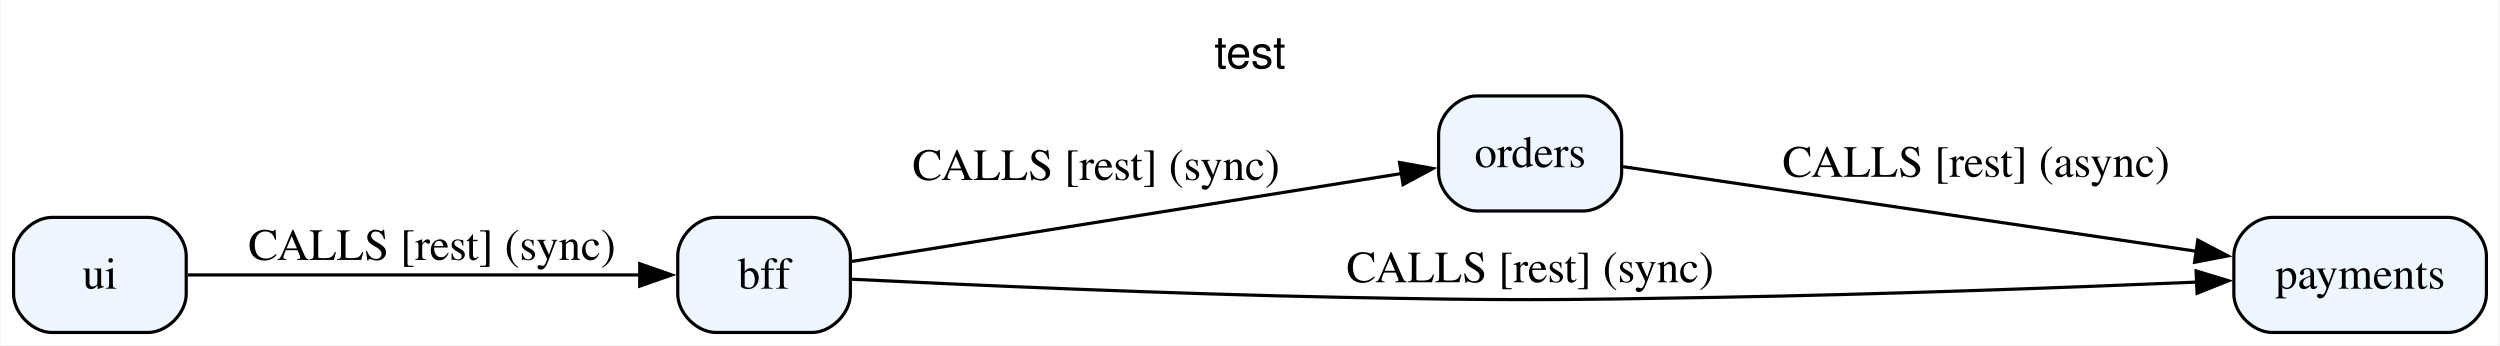
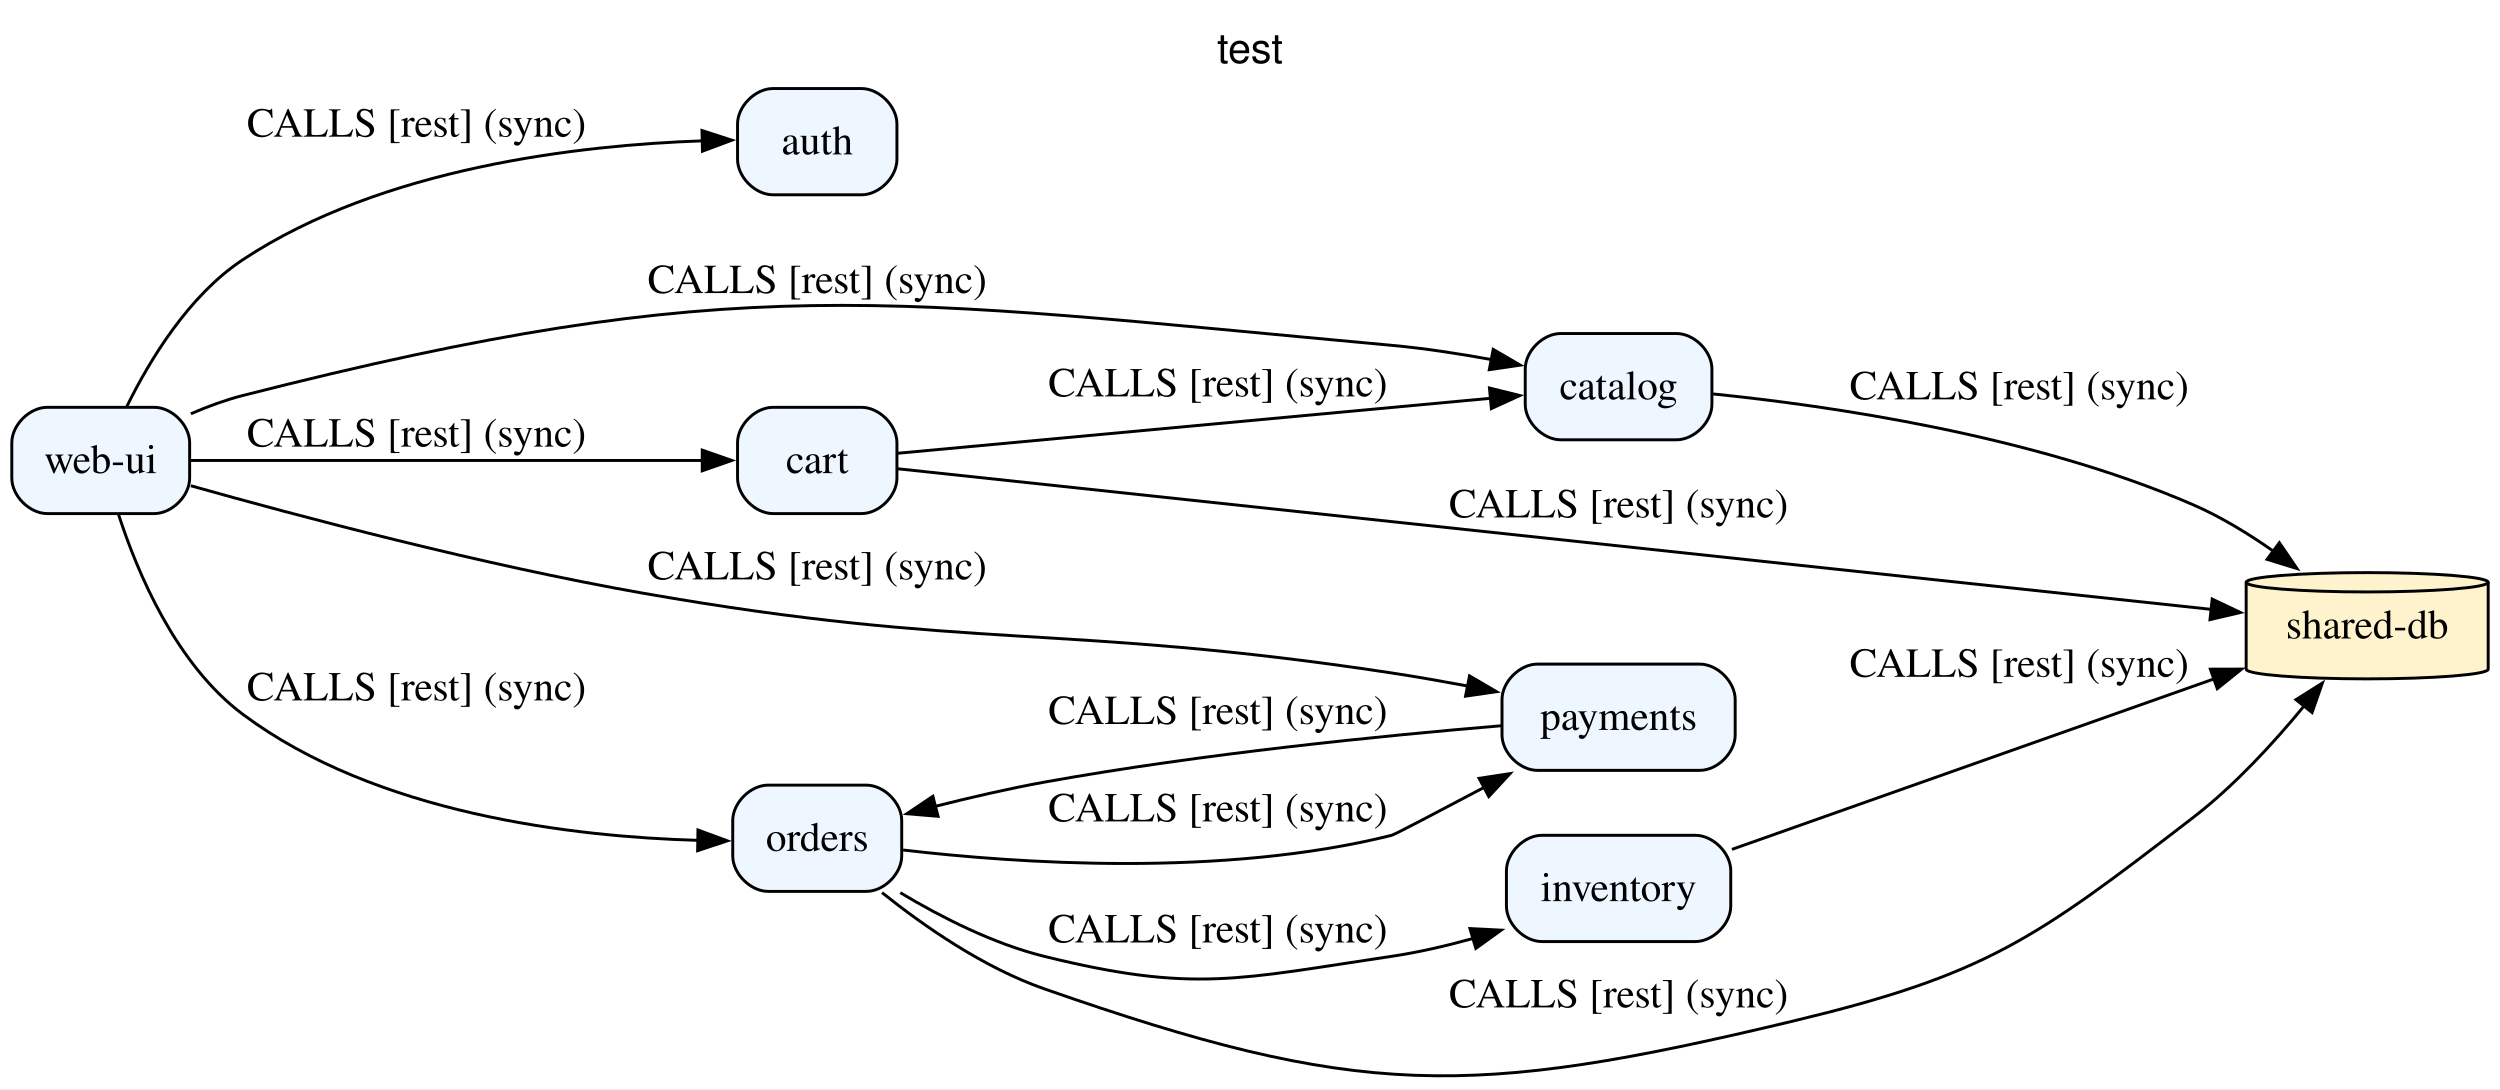
- <svg xmlns="http://www.w3.org/2000/svg" xmlns:xlink="http://www.w3.org/1999/xlink" width="782pt" height="108pt" viewBox="0.00 0.00 781.50 108.00">
-   <g id="graph0" class="graph" transform="scale(1 1) rotate(0) translate(4 104)">
-     <polygon fill="white" stroke="none" points="-4,4 -4,-104 777.5,-104 777.5,4 -4,4" />
-     <text text-anchor="middle" x="386.75" y="-82.7" font-family="Helvetica,sans-Serif" font-size="14.00">test</text>
+ <svg xmlns="http://www.w3.org/2000/svg" xmlns:xlink="http://www.w3.org/1999/xlink" width="847pt" height="369pt" viewBox="0.00 0.00 847.00 369.00">
+   <g id="graph0" class="graph" transform="scale(1 1) rotate(0) translate(4 365)">
+     <polygon fill="white" stroke="none" points="-4,4 -4,-365 843,-365 843,4 -4,4" />
+     <text text-anchor="middle" x="419.5" y="-343.7" font-family="Helvetica,sans-Serif" font-size="14.00">test</text>
    <g id="node1" class="node">
-       <path fill="#eef6ff" stroke="black" d="M42,-36C42,-36 12,-36 12,-36 6,-36 0,-30 0,-24 0,-24 0,-12 0,-12 0,-6 6,0 12,0 12,0 42,0 42,0 48,0 54,-6 54,-12 54,-12 54,-24 54,-24 54,-30 48,-36 42,-36" />
-       <text text-anchor="middle" x="27" y="-13.7" font-family="Times,serif" font-size="14.00">ui</text>
+       <path fill="#eef6ff" stroke="black" d="M48.25,-227C48.25,-227 12,-227 12,-227 6,-227 0,-221 0,-215 0,-215 0,-203 0,-203 0,-197 6,-191 12,-191 12,-191 48.25,-191 48.25,-191 54.25,-191 60.25,-197 60.25,-203 60.25,-203 60.25,-215 60.25,-215 60.25,-221 54.25,-227 48.25,-227" />
+       <text text-anchor="middle" x="30.12" y="-204.7" font-family="Times,serif" font-size="14.00">web-ui</text>
    </g>
-     <g id="node4" class="node">
-       <path fill="#eef6ff" stroke="black" d="M249.75,-36C249.75,-36 219.75,-36 219.75,-36 213.75,-36 207.75,-30 207.75,-24 207.75,-24 207.75,-12 207.75,-12 207.75,-6 213.75,0 219.75,0 219.75,0 249.75,0 249.75,0 255.75,0 261.75,-6 261.75,-12 261.75,-12 261.75,-24 261.75,-24 261.75,-30 255.75,-36 249.75,-36" />
-       <text text-anchor="middle" x="234.75" y="-13.7" font-family="Times,serif" font-size="14.00">bff</text>
+     <g id="node2" class="node">
+       <path fill="#eef6ff" stroke="black" d="M287.88,-335C287.88,-335 257.88,-335 257.88,-335 251.88,-335 245.88,-329 245.88,-323 245.88,-323 245.88,-311 245.88,-311 245.88,-305 251.88,-299 257.88,-299 257.88,-299 287.88,-299 287.88,-299 293.88,-299 299.88,-305 299.88,-311 299.88,-311 299.88,-323 299.88,-323 299.88,-329 293.88,-335 287.88,-335" />
+       <text text-anchor="middle" x="272.88" y="-312.7" font-family="Times,serif" font-size="14.00">auth</text>
+     </g>
+     <g id="edge1" class="edge">
+       <g id="a_edge1">
+         <a xlink:title="edge#0">
+           <path fill="none" stroke="black" d="M38.97,-227.28C46.67,-242.96 59.92,-264.88 78.25,-277 125.55,-308.28 192.43,-315.84 233.92,-317.28" />
+           <polygon fill="black" stroke="black" points="233.84,-320.78 243.91,-317.5 234,-313.78 233.84,-320.78" />
+         </a>
+       </g>
+       <text text-anchor="middle" x="137.12" y="-318.7" font-family="Times,serif" font-size="14.00">CALLS [rest] (sync)</text>
+     </g>
+     <g id="node3" class="node">
+       <path fill="#eef6ff" stroke="black" d="M564,-252C564,-252 524.75,-252 524.75,-252 518.75,-252 512.75,-246 512.75,-240 512.75,-240 512.75,-228 512.75,-228 512.75,-222 518.75,-216 524.75,-216 524.75,-216 564,-216 564,-216 570,-216 576,-222 576,-228 576,-228 576,-240 576,-240 576,-246 570,-252 564,-252" />
+       <text text-anchor="middle" x="544.38" y="-229.7" font-family="Times,serif" font-size="14.00">catalog</text>
    </g>
    <g id="edge2" class="edge">
      <g id="a_edge2">
        <a xlink:title="edge#1">
-           <path fill="none" stroke="black" d="M54.48,-18C90.43,-18 154.92,-18 195.96,-18" />
-           <polygon fill="black" stroke="black" points="195.86,-21.5 205.86,-18 195.86,-14.5 195.86,-21.5" />
+           <path fill="none" stroke="black" d="M60.67,-224.82C66.37,-227.29 72.39,-229.5 78.25,-231 246.05,-273.78 295.06,-263.78 467.5,-248 478.59,-246.99 490.48,-245.15 501.47,-243.14" />
+           <polygon fill="black" stroke="black" points="501.9,-246.62 511.06,-241.29 500.57,-239.75 501.9,-246.62" />
        </a>
      </g>
-       <text text-anchor="middle" x="130.88" y="-22.7" font-family="Times,serif" font-size="14.00">CALLS [rest] (sync)</text>
+       <text text-anchor="middle" x="272.88" y="-265.7" font-family="Times,serif" font-size="14.00">CALLS [rest] (sync)</text>
    </g>
-     <g id="node2" class="node">
-       <path fill="#eef6ff" stroke="black" d="M491,-74C491,-74 457.75,-74 457.75,-74 451.75,-74 445.75,-68 445.75,-62 445.75,-62 445.75,-50 445.75,-50 445.75,-44 451.75,-38 457.75,-38 457.75,-38 491,-38 491,-38 497,-38 503,-44 503,-50 503,-50 503,-62 503,-62 503,-68 497,-74 491,-74" />
-       <text text-anchor="middle" x="474.38" y="-51.7" font-family="Times,serif" font-size="14.00">orders</text>
-     </g>
-     <g id="node3" class="node">
-       <path fill="#eef6ff" stroke="black" d="M761.5,-36C761.5,-36 706.5,-36 706.5,-36 700.5,-36 694.5,-30 694.5,-24 694.5,-24 694.5,-12 694.5,-12 694.5,-6 700.5,0 706.5,0 706.5,0 761.5,0 761.5,0 767.5,0 773.5,-6 773.5,-12 773.5,-12 773.5,-24 773.5,-24 773.5,-30 767.5,-36 761.5,-36" />
-       <text text-anchor="middle" x="734" y="-13.7" font-family="Times,serif" font-size="14.00">payments</text>
-     </g>
-     <g id="edge1" class="edge">
-       <g id="a_edge1">
-         <a xlink:title="edge#0">
-           <path fill="none" stroke="black" d="M503.44,-51.86C546.45,-45.52 629.3,-33.3 682.82,-25.4" />
-           <polygon fill="black" stroke="black" points="683.22,-28.88 692.6,-23.96 682.2,-21.96 683.22,-28.88" />
-         </a>
-       </g>
-       <text text-anchor="middle" x="613.88" y="-48.7" font-family="Times,serif" font-size="14.00">CALLS [rest] (async)</text>
+     <g id="node4" class="node">
+       <path fill="#eef6ff" stroke="black" d="M287.88,-227C287.88,-227 257.88,-227 257.88,-227 251.88,-227 245.88,-221 245.88,-215 245.88,-215 245.88,-203 245.88,-203 245.88,-197 251.88,-191 257.88,-191 257.88,-191 287.88,-191 287.88,-191 293.88,-191 299.88,-197 299.88,-203 299.88,-203 299.88,-215 299.88,-215 299.88,-221 293.88,-227 287.88,-227" />
+       <text text-anchor="middle" x="272.88" y="-204.7" font-family="Times,serif" font-size="14.00">cart</text>
    </g>
    <g id="edge3" class="edge">
      <g id="a_edge3">
        <a xlink:title="edge#2">
-           <path fill="none" stroke="black" d="M262.09,-22.21C303.84,-28.89 385.46,-41.94 434.13,-49.72" />
-           <polygon fill="black" stroke="black" points="433.53,-53.17 443.96,-51.3 434.63,-46.26 433.53,-53.17" />
+           <path fill="none" stroke="black" d="M60.65,-209C104.28,-209 186.01,-209 234,-209" />
+           <polygon fill="black" stroke="black" points="233.92,-212.5 243.92,-209 233.92,-205.5 233.92,-212.5" />
        </a>
      </g>
-       <text text-anchor="middle" x="338.62" y="-47.7" font-family="Times,serif" font-size="14.00">CALLS [rest] (sync)</text>
+       <text text-anchor="middle" x="137.12" y="-213.7" font-family="Times,serif" font-size="14.00">CALLS [rest] (sync)</text>
+     </g>
+     <g id="node5" class="node">
+       <path fill="#eef6ff" stroke="black" d="M289.5,-99C289.5,-99 256.25,-99 256.25,-99 250.25,-99 244.25,-93 244.25,-87 244.25,-87 244.25,-75 244.25,-75 244.25,-69 250.25,-63 256.25,-63 256.25,-63 289.5,-63 289.5,-63 295.5,-63 301.5,-69 301.5,-75 301.5,-75 301.5,-87 301.5,-87 301.5,-93 295.5,-99 289.5,-99" />
+       <text text-anchor="middle" x="272.88" y="-76.7" font-family="Times,serif" font-size="14.00">orders</text>
    </g>
    <g id="edge4" class="edge">
      <g id="a_edge4">
        <a xlink:title="edge#3">
-           <path fill="none" stroke="black" d="M262.24,-16.65C297.29,-14.93 361.01,-12.06 415.5,-11 467.82,-9.98 480.92,-10.08 533.25,-11 584.25,-11.89 642.54,-14.07 682.93,-15.76" />
-           <polygon fill="black" stroke="black" points="682.69,-19.25 692.83,-16.18 682.99,-12.26 682.69,-19.25" />
+           <path fill="none" stroke="black" d="M36.11,-190.86C42.51,-171.05 55.61,-139.91 78.25,-123 123.49,-89.2 190.34,-81.48 232.48,-80.29" />
+           <polygon fill="black" stroke="black" points="232.47,-83.79 242.41,-80.13 232.36,-76.79 232.47,-83.79" />
        </a>
      </g>
-       <text text-anchor="middle" x="474.38" y="-15.7" font-family="Times,serif" font-size="14.00">CALLS [rest] (sync)</text>
+       <text text-anchor="middle" x="137.12" y="-127.7" font-family="Times,serif" font-size="14.00">CALLS [rest] (sync)</text>
+     </g>
+     <g id="node6" class="node">
+       <path fill="#eef6ff" stroke="black" d="M571.88,-140C571.88,-140 516.88,-140 516.88,-140 510.88,-140 504.88,-134 504.88,-128 504.88,-128 504.88,-116 504.88,-116 504.88,-110 510.88,-104 516.88,-104 516.88,-104 571.88,-104 571.88,-104 577.88,-104 583.88,-110 583.88,-116 583.88,-116 583.88,-128 583.88,-128 583.88,-134 577.88,-140 571.88,-140" />
+       <text text-anchor="middle" x="544.38" y="-117.7" font-family="Times,serif" font-size="14.00">payments</text>
+     </g>
+     <g id="edge5" class="edge">
+       <g id="a_edge5">
+         <a xlink:title="edge#4">
+           <path fill="none" stroke="black" d="M60.64,-200.43C96.57,-190.3 159.25,-173.61 214,-164 325.6,-144.42 355.48,-154 467.5,-137 475.9,-135.72 484.78,-134.16 493.4,-132.54" />
+           <polygon fill="black" stroke="black" points="493.87,-136.01 503.02,-130.66 492.53,-129.14 493.87,-136.01" />
+         </a>
+       </g>
+       <text text-anchor="middle" x="272.88" y="-168.7" font-family="Times,serif" font-size="14.00">CALLS [rest] (sync)</text>
+     </g>
+     <g id="node8" class="node">
+       <path fill="#fff3cd" stroke="black" d="M839,-167.73C839,-169.53 820.62,-171 798,-171 775.38,-171 757,-169.53 757,-167.73 757,-167.73 757,-138.27 757,-138.27 757,-136.47 775.38,-135 798,-135 820.62,-135 839,-136.47 839,-138.27 839,-138.27 839,-167.73 839,-167.73" />
+       <path fill="none" stroke="black" d="M839,-167.73C839,-165.92 820.62,-164.45 798,-164.45 775.38,-164.45 757,-165.92 757,-167.73" />
+       <text text-anchor="middle" x="798" y="-148.7" font-family="Times,serif" font-size="14.00">shared-db</text>
+     </g>
+     <g id="edge10" class="edge">
+       <g id="a_edge10">
+         <a xlink:title="edge#9">
+           <path fill="none" stroke="black" d="M576.4,-231.53C615.65,-227.54 684.69,-217.58 739,-194 748.45,-189.9 757.91,-184.1 766.37,-178.16" />
+           <polygon fill="black" stroke="black" points="768.25,-181.13 774.22,-172.37 764.09,-175.49 768.25,-181.13" />
+         </a>
+       </g>
+       <text text-anchor="middle" x="680.12" y="-229.7" font-family="Times,serif" font-size="14.00">CALLS [rest] (sync)</text>
+     </g>
+     <g id="edge6" class="edge">
+       <g id="a_edge6">
+         <a xlink:title="edge#5">
+           <path fill="none" stroke="black" d="M300.21,-211.44C346.95,-215.78 444.78,-224.85 501.07,-230.07" />
+           <polygon fill="black" stroke="black" points="500.63,-233.55 510.91,-230.99 501.27,-226.58 500.63,-233.55" />
+         </a>
+       </g>
+       <text text-anchor="middle" x="408.62" y="-230.7" font-family="Times,serif" font-size="14.00">CALLS [rest] (sync)</text>
+     </g>
+     <g id="edge11" class="edge">
+       <g id="a_edge11">
+         <a xlink:title="edge#10">
+           <path fill="none" stroke="black" d="M300.18,-206.18C382.34,-197.39 635.26,-170.31 745.14,-158.55" />
+           <polygon fill="black" stroke="black" points="745.49,-162.03 755.06,-157.49 744.75,-155.07 745.49,-162.03" />
+         </a>
+       </g>
+       <text text-anchor="middle" x="544.38" y="-189.7" font-family="Times,serif" font-size="14.00">CALLS [rest] (sync)</text>
+     </g>
+     <g id="edge8" class="edge">
+       <g id="a_edge8">
+         <a xlink:title="edge#7">
+           <path fill="none" stroke="black" d="M301.97,-77.02C340.11,-72.55 410.11,-67.64 467.5,-82 468.5,-82.25 482.89,-89.8 498.88,-98.27" />
+           <polygon fill="black" stroke="black" points="497.12,-101.3 507.59,-102.9 500.4,-95.12 497.12,-101.3" />
+         </a>
+       </g>
+       <text text-anchor="middle" x="408.62" y="-86.7" font-family="Times,serif" font-size="14.00">CALLS [rest] (sync)</text>
+     </g>
+     <g id="node7" class="node">
+       <path fill="#eef6ff" stroke="black" d="M570.38,-82C570.38,-82 518.38,-82 518.38,-82 512.38,-82 506.38,-76 506.38,-70 506.38,-70 506.38,-58 506.38,-58 506.38,-52 512.38,-46 518.38,-46 518.38,-46 570.38,-46 570.38,-46 576.38,-46 582.38,-52 582.38,-58 582.38,-58 582.38,-70 582.38,-70 582.38,-76 576.38,-82 570.38,-82" />
+       <text text-anchor="middle" x="544.38" y="-59.7" font-family="Times,serif" font-size="14.00">inventory</text>
+     </g>
+     <g id="edge7" class="edge">
+       <g id="a_edge7">
+         <a xlink:title="edge#6">
+           <path fill="none" stroke="black" d="M301.03,-62.55C314.94,-54.2 332.55,-45.26 349.75,-41 400.55,-28.43 415.73,-33.33 467.5,-41 476.6,-42.35 486.12,-44.56 495.22,-47.09" />
+           <polygon fill="black" stroke="black" points="494.02,-50.39 504.6,-49.87 496.01,-43.68 494.02,-50.39" />
+         </a>
+       </g>
+       <text text-anchor="middle" x="408.62" y="-45.7" font-family="Times,serif" font-size="14.00">CALLS [rest] (sync)</text>
+     </g>
+     <g id="edge12" class="edge">
+       <g id="a_edge12">
+         <a xlink:title="edge#11">
+           <path fill="none" stroke="black" d="M294.83,-62.58C309.23,-51.07 329.37,-37.12 349.75,-30 456.2,7.22 493.58,7.27 603.25,-19 669.07,-34.77 685.38,-46.7 739,-88 753.08,-98.84 766.45,-113.42 776.8,-126.03" />
+           <polygon fill="black" stroke="black" points="773.86,-127.95 782.82,-133.59 779.33,-123.59 773.86,-127.95" />
+         </a>
+       </g>
+       <text text-anchor="middle" x="544.38" y="-23.7" font-family="Times,serif" font-size="14.00">CALLS [rest] (sync)</text>
+     </g>
+     <g id="edge9" class="edge">
+       <g id="a_edge9">
+         <a xlink:title="edge#8">
+           <path fill="none" stroke="black" d="M504.58,-119.11C465.33,-115.83 403.01,-109.65 349.75,-100 337.6,-97.8 324.51,-94.76 312.67,-91.76" />
+           <polygon fill="black" stroke="black" points="313.81,-88.44 303.25,-89.31 312.05,-95.22 313.81,-88.44" />
+         </a>
+       </g>
+       <text text-anchor="middle" x="408.62" y="-119.7" font-family="Times,serif" font-size="14.00">CALLS [rest] (sync)</text>
+     </g>
+     <g id="edge13" class="edge">
+       <g id="a_edge13">
+         <a xlink:title="edge#12">
+           <path fill="none" stroke="black" d="M582.77,-77.23C626.18,-92.58 697.96,-117.97 746.34,-135.08" />
+           <polygon fill="black" stroke="black" points="744.87,-138.28 755.47,-138.31 747.21,-131.68 744.87,-138.28" />
+         </a>
+       </g>
+       <text text-anchor="middle" x="680.12" y="-135.7" font-family="Times,serif" font-size="14.00">CALLS [rest] (sync)</text>
    </g>
  </g>
</svg>
